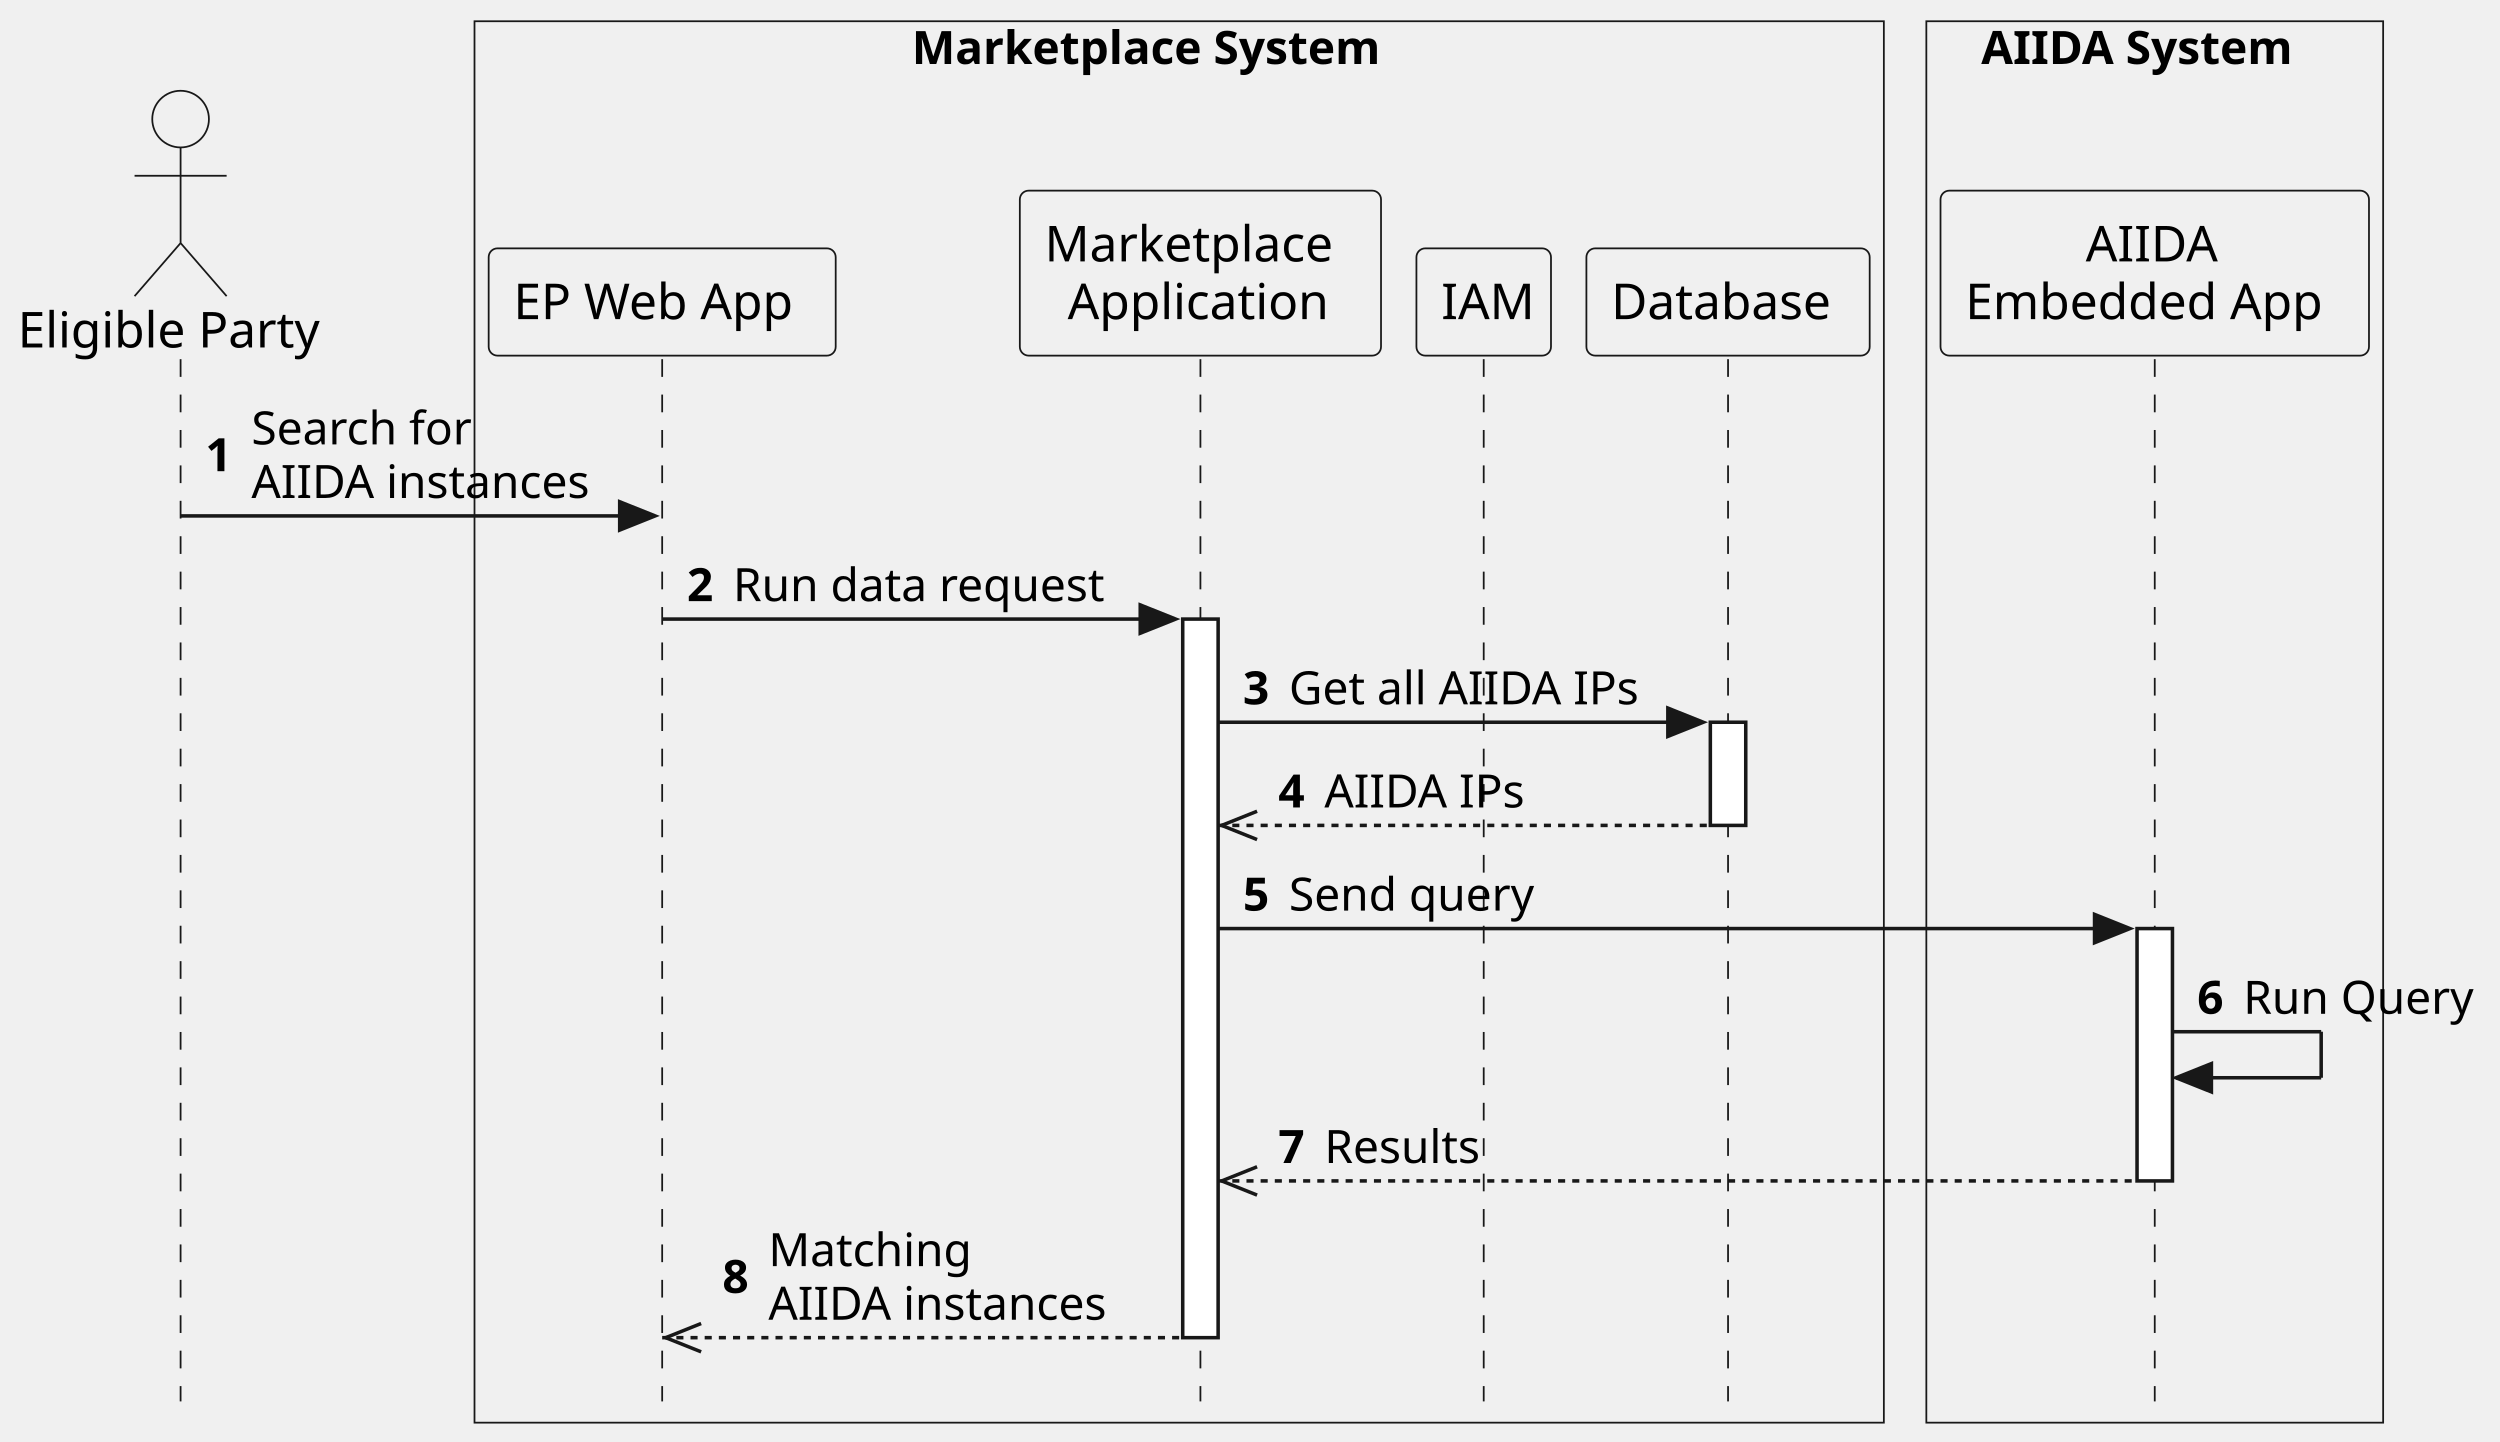
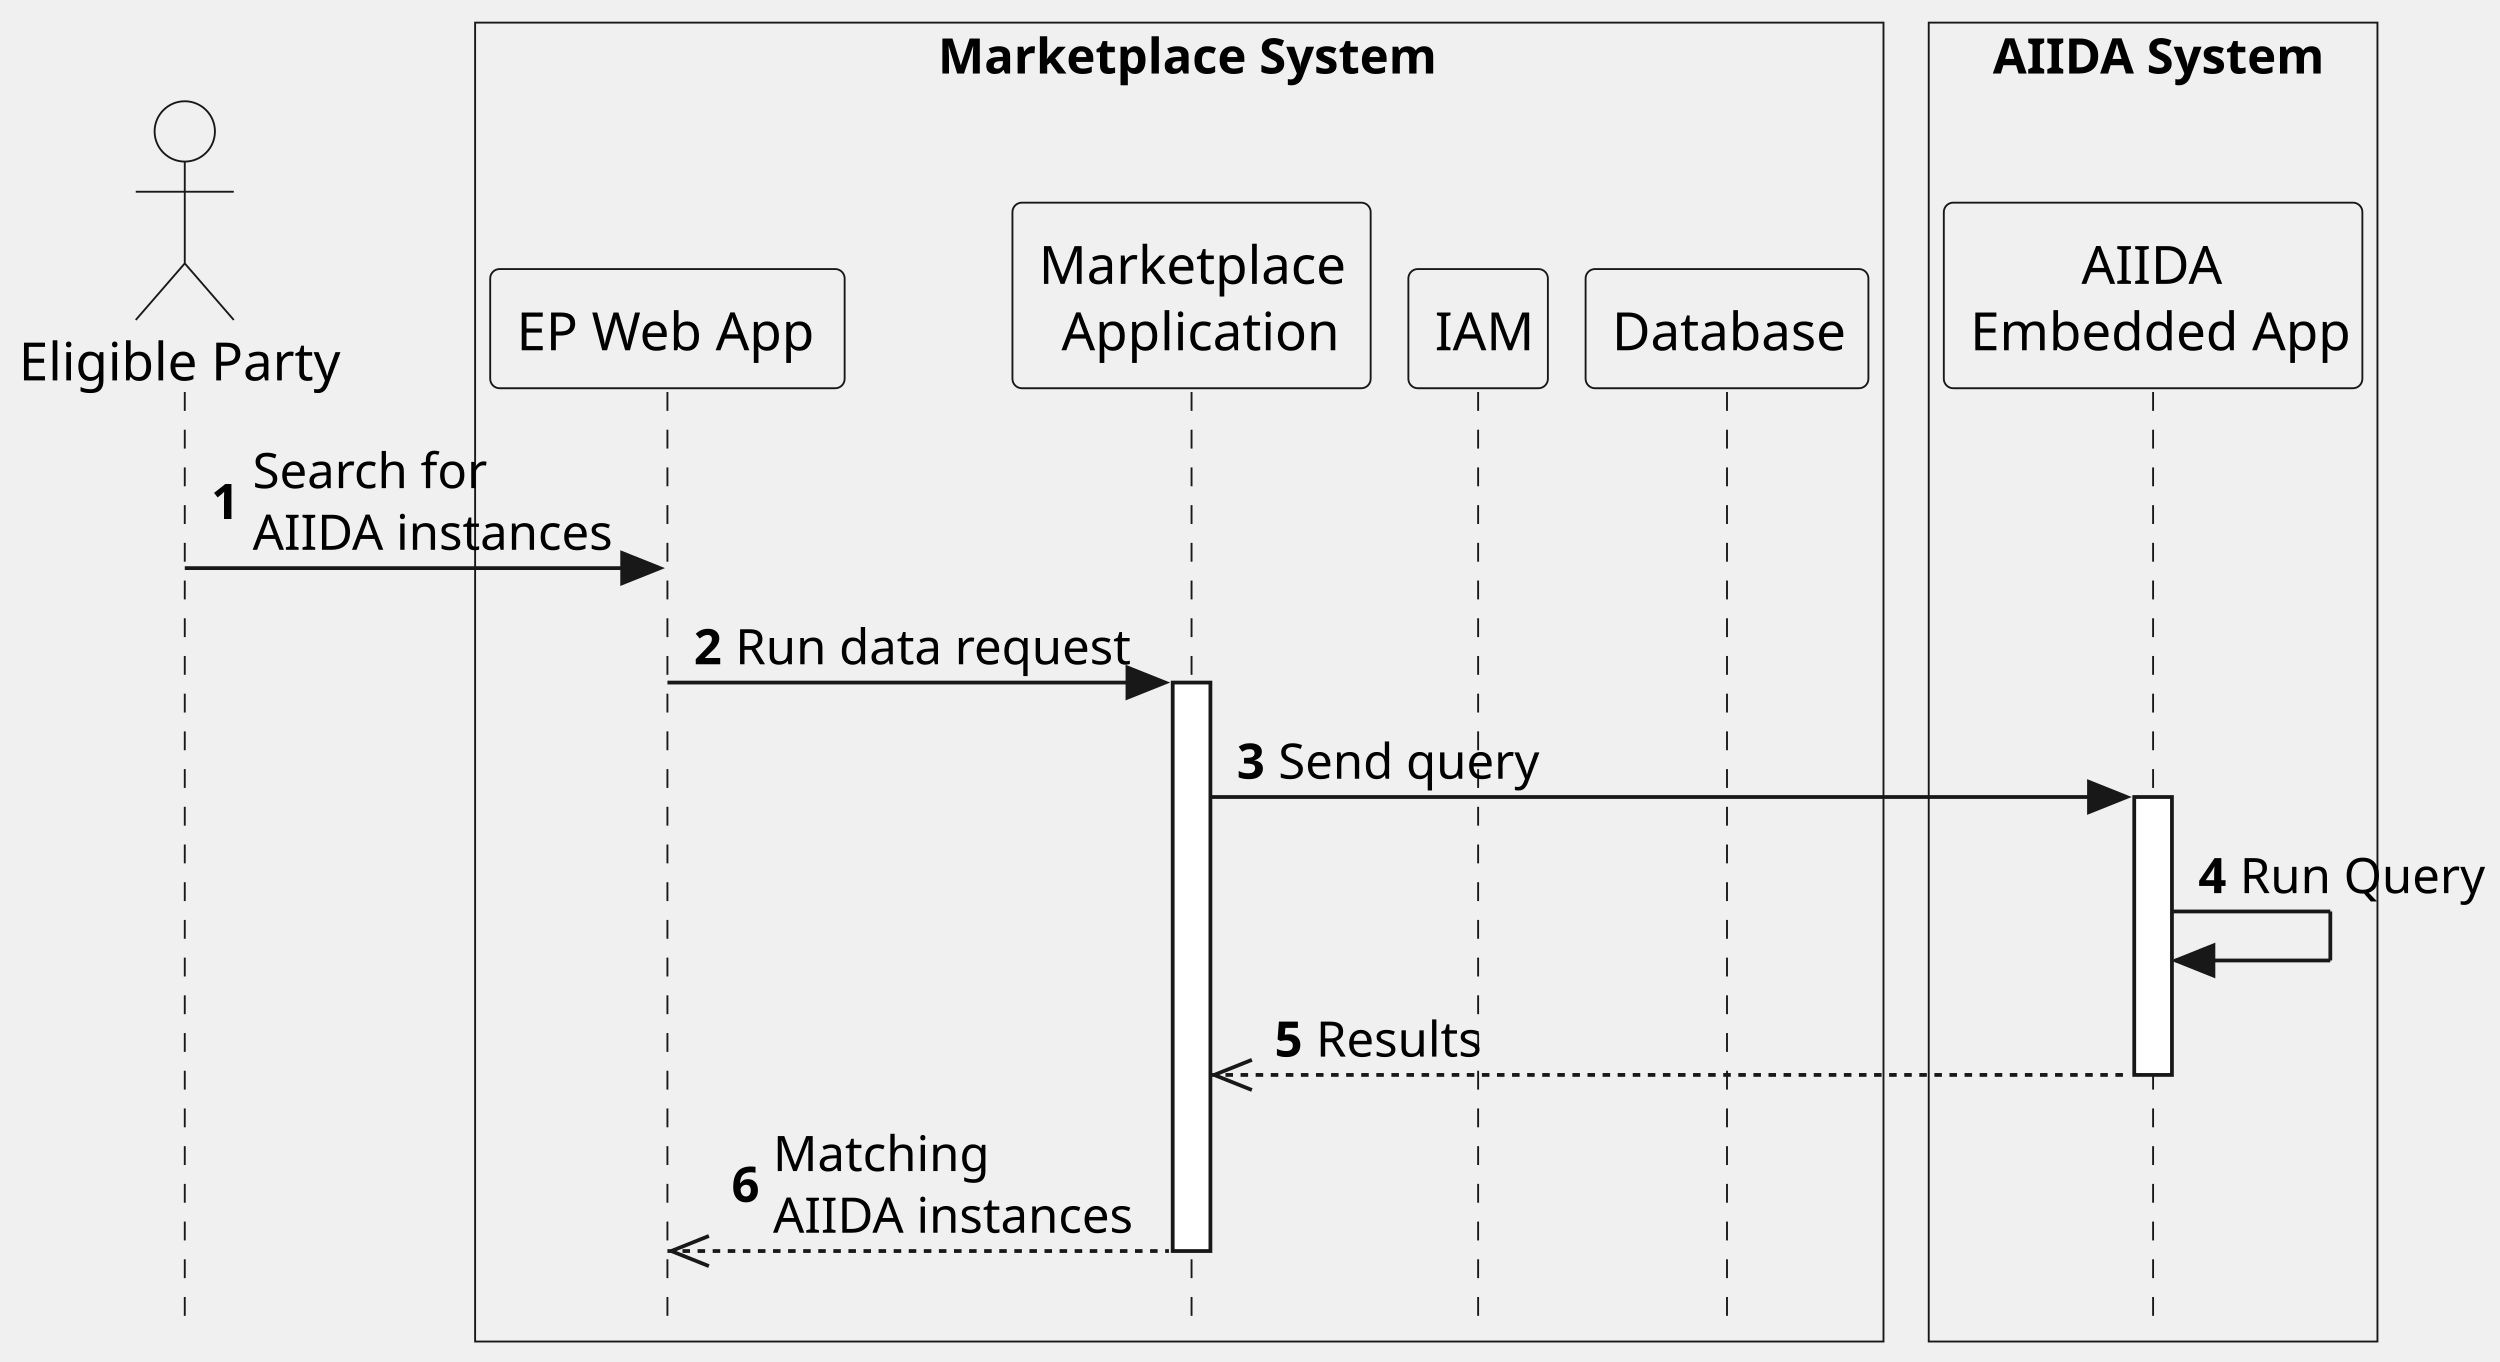
- <svg xmlns="http://www.w3.org/2000/svg" contentStyleType="text/css" height="407px" preserveAspectRatio="none" style="width:706px;height:407px;background:#FFFFFF;" version="1.1" viewBox="0 0 706 407" width="706px" zoomAndPan="magnify">
+ <svg xmlns="http://www.w3.org/2000/svg" contentStyleType="text/css" height="361px" preserveAspectRatio="none" style="width:663px;height:361px;background:#FFFFFF;" version="1.1" viewBox="0 0 663 361" width="663px" zoomAndPan="magnify">
  <defs />
  <g>
-     <rect fill="none" height="395.758" style="stroke:#181818;stroke-width:0.5;" width="398" x="134" y="6" />
-     <text fill="#000000" font-family="sans-serif" font-size="13" font-weight="bold" lengthAdjust="spacing" textLength="151" x="257.5" y="18.067">Marketplace System</text>
-     <rect fill="none" height="395.758" style="stroke:#181818;stroke-width:0.5;" width="129" x="544" y="6" />
-     <text fill="#000000" font-family="sans-serif" font-size="13" font-weight="bold" lengthAdjust="spacing" textLength="98" x="559.5" y="18.067">AIIDA System</text>
-     <line style="stroke:#181818;stroke-width:0.5;stroke-dasharray:5.0,5.0;" x1="51" x2="51" y1="101.43" y2="395.758" />
-     <line style="stroke:#181818;stroke-width:0.5;stroke-dasharray:5.0,5.0;" x1="187" x2="187" y1="101.43" y2="395.758" />
-     <line style="stroke:#181818;stroke-width:0.5;stroke-dasharray:5.0,5.0;" x1="339" x2="339" y1="101.43" y2="395.758" />
-     <rect fill="#FFFFFF" height="202.93" style="stroke:#181818;stroke-width:1.0;" width="10" x="334" y="174.828" />
-     <line style="stroke:#181818;stroke-width:0.5;stroke-dasharray:5.0,5.0;" x1="419" x2="419" y1="101.43" y2="395.758" />
-     <line style="stroke:#181818;stroke-width:0.5;stroke-dasharray:5.0,5.0;" x1="488" x2="488" y1="101.43" y2="395.758" />
-     <rect fill="#FFFFFF" height="29.133" style="stroke:#181818;stroke-width:1.0;" width="10" x="483" y="203.961" />
-     <line style="stroke:#181818;stroke-width:0.5;stroke-dasharray:5.0,5.0;" x1="608.5" x2="608.5" y1="101.43" y2="395.758" />
-     <rect fill="#FFFFFF" height="71.266" style="stroke:#181818;stroke-width:1.0;" width="10" x="603.5" y="262.227" />
-     <text fill="#000000" font-family="sans-serif" font-size="14" lengthAdjust="spacing" textLength="86" x="5" y="98.128">Eligible Party</text>
-     <ellipse cx="51" cy="33.633" fill="none" rx="8" ry="8" style="stroke:#181818;stroke-width:0.5;" />
-     <path d="M51,41.633 L51,68.633 M38,49.633 L64,49.633 M51,68.633 L38,83.633 M51,68.633 L64,83.633 " fill="none" style="stroke:#181818;stroke-width:0.5;" />
-     <rect fill="none" height="30.297" rx="2.5" ry="2.5" style="stroke:#181818;stroke-width:0.5;" width="98" x="138" y="70.133" />
-     <text fill="#000000" font-family="sans-serif" font-size="14" lengthAdjust="spacing" textLength="84" x="145" y="90.128">EP Web App</text>
-     <rect fill="none" height="46.594" rx="2.5" ry="2.5" style="stroke:#181818;stroke-width:0.5;" width="102" x="288" y="53.836" />
-     <text fill="#000000" font-family="sans-serif" font-size="14" lengthAdjust="spacing" textLength="84" x="295" y="73.831">Marketplace</text>
-     <text fill="#000000" font-family="sans-serif" font-size="14" lengthAdjust="spacing" textLength="75" x="301.5" y="90.128">Application</text>
-     <rect fill="none" height="30.297" rx="2.5" ry="2.5" style="stroke:#181818;stroke-width:0.5;" width="38" x="400" y="70.133" />
-     <text fill="#000000" font-family="sans-serif" font-size="14" lengthAdjust="spacing" textLength="24" x="407" y="90.128">IAM</text>
-     <rect fill="none" height="30.297" rx="2.5" ry="2.5" style="stroke:#181818;stroke-width:0.5;" width="80" x="448" y="70.133" />
-     <text fill="#000000" font-family="sans-serif" font-size="14" lengthAdjust="spacing" textLength="66" x="455" y="90.128">Database</text>
-     <rect fill="none" height="46.594" rx="2.5" ry="2.5" style="stroke:#181818;stroke-width:0.5;" width="121" x="548" y="53.836" />
-     <text fill="#000000" font-family="sans-serif" font-size="14" lengthAdjust="spacing" textLength="35" x="589" y="73.831">AIIDA</text>
-     <text fill="#000000" font-family="sans-serif" font-size="14" lengthAdjust="spacing" textLength="107" x="555" y="90.128">Embedded App</text>
-     <polygon fill="#181818" points="175,141.695,185,145.695,175,149.695" style="stroke:#181818;stroke-width:1.0;" />
-     <line style="stroke:#181818;stroke-width:1.0;" x1="51" x2="181" y1="145.695" y2="145.695" />
-     <text fill="#000000" font-family="sans-serif" font-size="13" font-weight="bold" lengthAdjust="spacing" textLength="9" x="58" y="133.063">1</text>
-     <text fill="#000000" font-family="sans-serif" font-size="13" lengthAdjust="spacing" textLength="66" x="71" y="125.497">Search for</text>
-     <text fill="#000000" font-family="sans-serif" font-size="13" lengthAdjust="spacing" textLength="99" x="71" y="140.629">AIIDA instances</text>
-     <polygon fill="#181818" points="322,170.828,332,174.828,322,178.828" style="stroke:#181818;stroke-width:1.0;" />
-     <line style="stroke:#181818;stroke-width:1.0;" x1="187" x2="328" y1="174.828" y2="174.828" />
-     <text fill="#000000" font-family="sans-serif" font-size="13" font-weight="bold" lengthAdjust="spacing" textLength="9" x="194" y="169.762">2</text>
-     <text fill="#000000" font-family="sans-serif" font-size="13" lengthAdjust="spacing" textLength="110" x="207" y="169.762">Run data request</text>
-     <polygon fill="#181818" points="471,199.961,481,203.961,471,207.961" style="stroke:#181818;stroke-width:1.0;" />
-     <line style="stroke:#181818;stroke-width:1.0;" x1="344" x2="477" y1="203.961" y2="203.961" />
-     <text fill="#000000" font-family="sans-serif" font-size="13" font-weight="bold" lengthAdjust="spacing" textLength="9" x="351" y="198.895">3</text>
-     <text fill="#000000" font-family="sans-serif" font-size="13" lengthAdjust="spacing" textLength="101" x="364" y="198.895">Get all AIIDA IPs</text>
-     <line style="stroke:#181818;stroke-width:1.0;" x1="345" x2="355" y1="233.094" y2="229.094" />
-     <line style="stroke:#181818;stroke-width:1.0;" x1="345" x2="355" y1="233.094" y2="237.094" />
-     <line style="stroke:#181818;stroke-width:1.0;stroke-dasharray:2.0,2.0;" x1="344" x2="482" y1="233.094" y2="233.094" />
-     <text fill="#000000" font-family="sans-serif" font-size="13" font-weight="bold" lengthAdjust="spacing" textLength="9" x="361" y="228.028">4</text>
-     <text fill="#000000" font-family="sans-serif" font-size="13" lengthAdjust="spacing" textLength="56" x="374" y="228.028">AIIDA IPs</text>
-     <polygon fill="#181818" points="591.5,258.227,601.5,262.227,591.5,266.227" style="stroke:#181818;stroke-width:1.0;" />
-     <line style="stroke:#181818;stroke-width:1.0;" x1="344" x2="597.5" y1="262.227" y2="262.227" />
-     <text fill="#000000" font-family="sans-serif" font-size="13" font-weight="bold" lengthAdjust="spacing" textLength="9" x="351" y="257.161">5</text>
-     <text fill="#000000" font-family="sans-serif" font-size="13" lengthAdjust="spacing" textLength="73" x="364" y="257.161">Send query</text>
-     <line style="stroke:#181818;stroke-width:1.0;" x1="613.5" x2="655.5" y1="291.359" y2="291.359" />
-     <line style="stroke:#181818;stroke-width:1.0;" x1="655.5" x2="655.5" y1="291.359" y2="304.359" />
-     <line style="stroke:#181818;stroke-width:1.0;" x1="614.5" x2="655.5" y1="304.359" y2="304.359" />
-     <polygon fill="#181818" points="624.5,300.359,614.5,304.359,624.5,308.359" style="stroke:#181818;stroke-width:1.0;" />
-     <text fill="#000000" font-family="sans-serif" font-size="13" font-weight="bold" lengthAdjust="spacing" textLength="9" x="620.5" y="286.293">6</text>
-     <text fill="#000000" font-family="sans-serif" font-size="13" lengthAdjust="spacing" textLength="66" x="633.5" y="286.293">Run Query</text>
-     <line style="stroke:#181818;stroke-width:1.0;" x1="345" x2="355" y1="333.492" y2="329.492" />
-     <line style="stroke:#181818;stroke-width:1.0;" x1="345" x2="355" y1="333.492" y2="337.492" />
-     <line style="stroke:#181818;stroke-width:1.0;stroke-dasharray:2.0,2.0;" x1="344" x2="602.5" y1="333.492" y2="333.492" />
-     <text fill="#000000" font-family="sans-serif" font-size="13" font-weight="bold" lengthAdjust="spacing" textLength="9" x="361" y="328.426">7</text>
-     <text fill="#000000" font-family="sans-serif" font-size="13" lengthAdjust="spacing" textLength="46" x="374" y="328.426">Results</text>
-     <line style="stroke:#181818;stroke-width:1.0;" x1="188" x2="198" y1="377.758" y2="373.758" />
-     <line style="stroke:#181818;stroke-width:1.0;" x1="188" x2="198" y1="377.758" y2="381.758" />
-     <line style="stroke:#181818;stroke-width:1.0;stroke-dasharray:2.0,2.0;" x1="187" x2="333" y1="377.758" y2="377.758" />
-     <text fill="#000000" font-family="sans-serif" font-size="13" font-weight="bold" lengthAdjust="spacing" textLength="9" x="204" y="365.125">8</text>
-     <text fill="#000000" font-family="sans-serif" font-size="13" lengthAdjust="spacing" textLength="58" x="217" y="357.559">Matching</text>
-     <text fill="#000000" font-family="sans-serif" font-size="13" lengthAdjust="spacing" textLength="99" x="217" y="372.692">AIIDA instances</text>
+     <rect fill="none" height="349.773" style="stroke:#181818;stroke-width:0.5;" width="373.5" x="126" y="6" />
+     <text fill="#000000" font-family="sans-serif" font-size="13" font-weight="bold" lengthAdjust="spacing" textLength="128" x="248.75" y="19.495">Marketplace System</text>
+     <rect fill="none" height="349.773" style="stroke:#181818;stroke-width:0.5;" width="119" x="511.5" y="6" />
+     <text fill="#000000" font-family="sans-serif" font-size="13" font-weight="bold" lengthAdjust="spacing" textLength="85" x="528.5" y="19.495">AIIDA System</text>
+     <line style="stroke:#181818;stroke-width:0.5;stroke-dasharray:5.0,5.0;" x1="49" x2="49" y1="103.961" y2="349.773" />
+     <line style="stroke:#181818;stroke-width:0.5;stroke-dasharray:5.0,5.0;" x1="177" x2="177" y1="103.961" y2="349.773" />
+     <line style="stroke:#181818;stroke-width:0.5;stroke-dasharray:5.0,5.0;" x1="316" x2="316" y1="103.961" y2="349.773" />
+     <rect fill="#FFFFFF" height="150.758" style="stroke:#181818;stroke-width:1.0;" width="10" x="311" y="181.016" />
+     <line style="stroke:#181818;stroke-width:0.5;stroke-dasharray:5.0,5.0;" x1="392" x2="392" y1="103.961" y2="349.773" />
+     <line style="stroke:#181818;stroke-width:0.5;stroke-dasharray:5.0,5.0;" x1="458" x2="458" y1="103.961" y2="349.773" />
+     <line style="stroke:#181818;stroke-width:0.5;stroke-dasharray:5.0,5.0;" x1="571" x2="571" y1="103.961" y2="349.773" />
+     <rect fill="#FFFFFF" height="73.703" style="stroke:#181818;stroke-width:1.0;" width="10" x="566" y="211.367" />
+     <text fill="#000000" font-family="sans-serif" font-size="14" lengthAdjust="spacing" textLength="82" x="5" y="100.885">Eligible Party</text>
+     <ellipse cx="49" cy="34.852" fill="none" rx="8" ry="8" style="stroke:#181818;stroke-width:0.5;" />
+     <path d="M49,42.852 L49,69.852 M36,50.852 L62,50.852 M49,69.852 L36,84.852 M49,69.852 L62,84.852 " fill="none" style="stroke:#181818;stroke-width:0.5;" />
+     <rect fill="none" height="31.609" rx="2.5" ry="2.5" style="stroke:#181818;stroke-width:0.5;" width="94" x="130" y="71.352" />
+     <text fill="#000000" font-family="sans-serif" font-size="14" lengthAdjust="spacing" textLength="80" x="137" y="92.885">EP Web App</text>
+     <rect fill="none" height="49.219" rx="2.5" ry="2.5" style="stroke:#181818;stroke-width:0.5;" width="95" x="268.5" y="53.742" />
+     <text fill="#000000" font-family="sans-serif" font-size="14" lengthAdjust="spacing" textLength="77" x="275.5" y="75.275">Marketplace</text>
+     <text fill="#000000" font-family="sans-serif" font-size="14" lengthAdjust="spacing" textLength="69" x="281.5" y="92.885">Application</text>
+     <rect fill="none" height="31.609" rx="2.5" ry="2.5" style="stroke:#181818;stroke-width:0.5;" width="37" x="373.5" y="71.352" />
+     <text fill="#000000" font-family="sans-serif" font-size="14" lengthAdjust="spacing" textLength="23" x="380.5" y="92.885">IAM</text>
+     <rect fill="none" height="31.609" rx="2.5" ry="2.5" style="stroke:#181818;stroke-width:0.5;" width="75" x="420.5" y="71.352" />
+     <text fill="#000000" font-family="sans-serif" font-size="14" lengthAdjust="spacing" textLength="61" x="427.5" y="92.885">Database</text>
+     <rect fill="none" height="49.219" rx="2.5" ry="2.5" style="stroke:#181818;stroke-width:0.5;" width="111" x="515.5" y="53.742" />
+     <text fill="#000000" font-family="sans-serif" font-size="14" lengthAdjust="spacing" textLength="34" x="552" y="75.275">AIIDA</text>
+     <text fill="#000000" font-family="sans-serif" font-size="14" lengthAdjust="spacing" textLength="97" x="522.5" y="92.885">Embedded App</text>
+     <polygon fill="#181818" points="165,146.664,175,150.664,165,154.664" style="stroke:#181818;stroke-width:1.0;" />
+     <line style="stroke:#181818;stroke-width:1.0;" x1="49" x2="171" y1="150.664" y2="150.664" />
+     <text fill="#000000" font-family="sans-serif" font-size="13" font-weight="bold" lengthAdjust="spacing" textLength="7" x="56" y="137.632">1</text>
+     <text fill="#000000" font-family="sans-serif" font-size="13" lengthAdjust="spacing" textLength="59" x="67" y="129.456">Search for</text>
+     <text fill="#000000" font-family="sans-serif" font-size="13" lengthAdjust="spacing" textLength="93" x="67" y="145.808">AIIDA instances</text>
+     <polygon fill="#181818" points="299,177.016,309,181.016,299,185.016" style="stroke:#181818;stroke-width:1.0;" />
+     <line style="stroke:#181818;stroke-width:1.0;" x1="177" x2="305" y1="181.016" y2="181.016" />
+     <text fill="#000000" font-family="sans-serif" font-size="13" font-weight="bold" lengthAdjust="spacing" textLength="7" x="184" y="176.159">2</text>
+     <text fill="#000000" font-family="sans-serif" font-size="13" lengthAdjust="spacing" textLength="99" x="195" y="176.159">Run data request</text>
+     <polygon fill="#181818" points="554,207.367,564,211.367,554,215.367" style="stroke:#181818;stroke-width:1.0;" />
+     <line style="stroke:#181818;stroke-width:1.0;" x1="321" x2="560" y1="211.367" y2="211.367" />
+     <text fill="#000000" font-family="sans-serif" font-size="13" font-weight="bold" lengthAdjust="spacing" textLength="7" x="328" y="206.511">3</text>
+     <text fill="#000000" font-family="sans-serif" font-size="13" lengthAdjust="spacing" textLength="66" x="339" y="206.511">Send query</text>
+     <line style="stroke:#181818;stroke-width:1.0;" x1="576" x2="618" y1="241.719" y2="241.719" />
+     <line style="stroke:#181818;stroke-width:1.0;" x1="618" x2="618" y1="241.719" y2="254.719" />
+     <line style="stroke:#181818;stroke-width:1.0;" x1="577" x2="618" y1="254.719" y2="254.719" />
+     <polygon fill="#181818" points="587,250.719,577,254.719,587,258.719" style="stroke:#181818;stroke-width:1.0;" />
+     <text fill="#000000" font-family="sans-serif" font-size="13" font-weight="bold" lengthAdjust="spacing" textLength="7" x="583" y="236.862">4</text>
+     <text fill="#000000" font-family="sans-serif" font-size="13" lengthAdjust="spacing" textLength="62" x="594" y="236.862">Run Query</text>
+     <line style="stroke:#181818;stroke-width:1.0;" x1="322" x2="332" y1="285.07" y2="281.07" />
+     <line style="stroke:#181818;stroke-width:1.0;" x1="322" x2="332" y1="285.07" y2="289.07" />
+     <line style="stroke:#181818;stroke-width:1.0;stroke-dasharray:2.0,2.0;" x1="321" x2="565" y1="285.07" y2="285.07" />
+     <text fill="#000000" font-family="sans-serif" font-size="13" font-weight="bold" lengthAdjust="spacing" textLength="7" x="338" y="280.214">5</text>
+     <text fill="#000000" font-family="sans-serif" font-size="13" lengthAdjust="spacing" textLength="44" x="349" y="280.214">Results</text>
+     <line style="stroke:#181818;stroke-width:1.0;" x1="178" x2="188" y1="331.773" y2="327.773" />
+     <line style="stroke:#181818;stroke-width:1.0;" x1="178" x2="188" y1="331.773" y2="335.773" />
+     <line style="stroke:#181818;stroke-width:1.0;stroke-dasharray:2.0,2.0;" x1="177" x2="310" y1="331.773" y2="331.773" />
+     <text fill="#000000" font-family="sans-serif" font-size="13" font-weight="bold" lengthAdjust="spacing" textLength="7" x="194" y="318.741">6</text>
+     <text fill="#000000" font-family="sans-serif" font-size="13" lengthAdjust="spacing" textLength="53" x="205" y="310.565">Matching</text>
+     <text fill="#000000" font-family="sans-serif" font-size="13" lengthAdjust="spacing" textLength="93" x="205" y="326.917">AIIDA instances</text>
  </g>
</svg>
